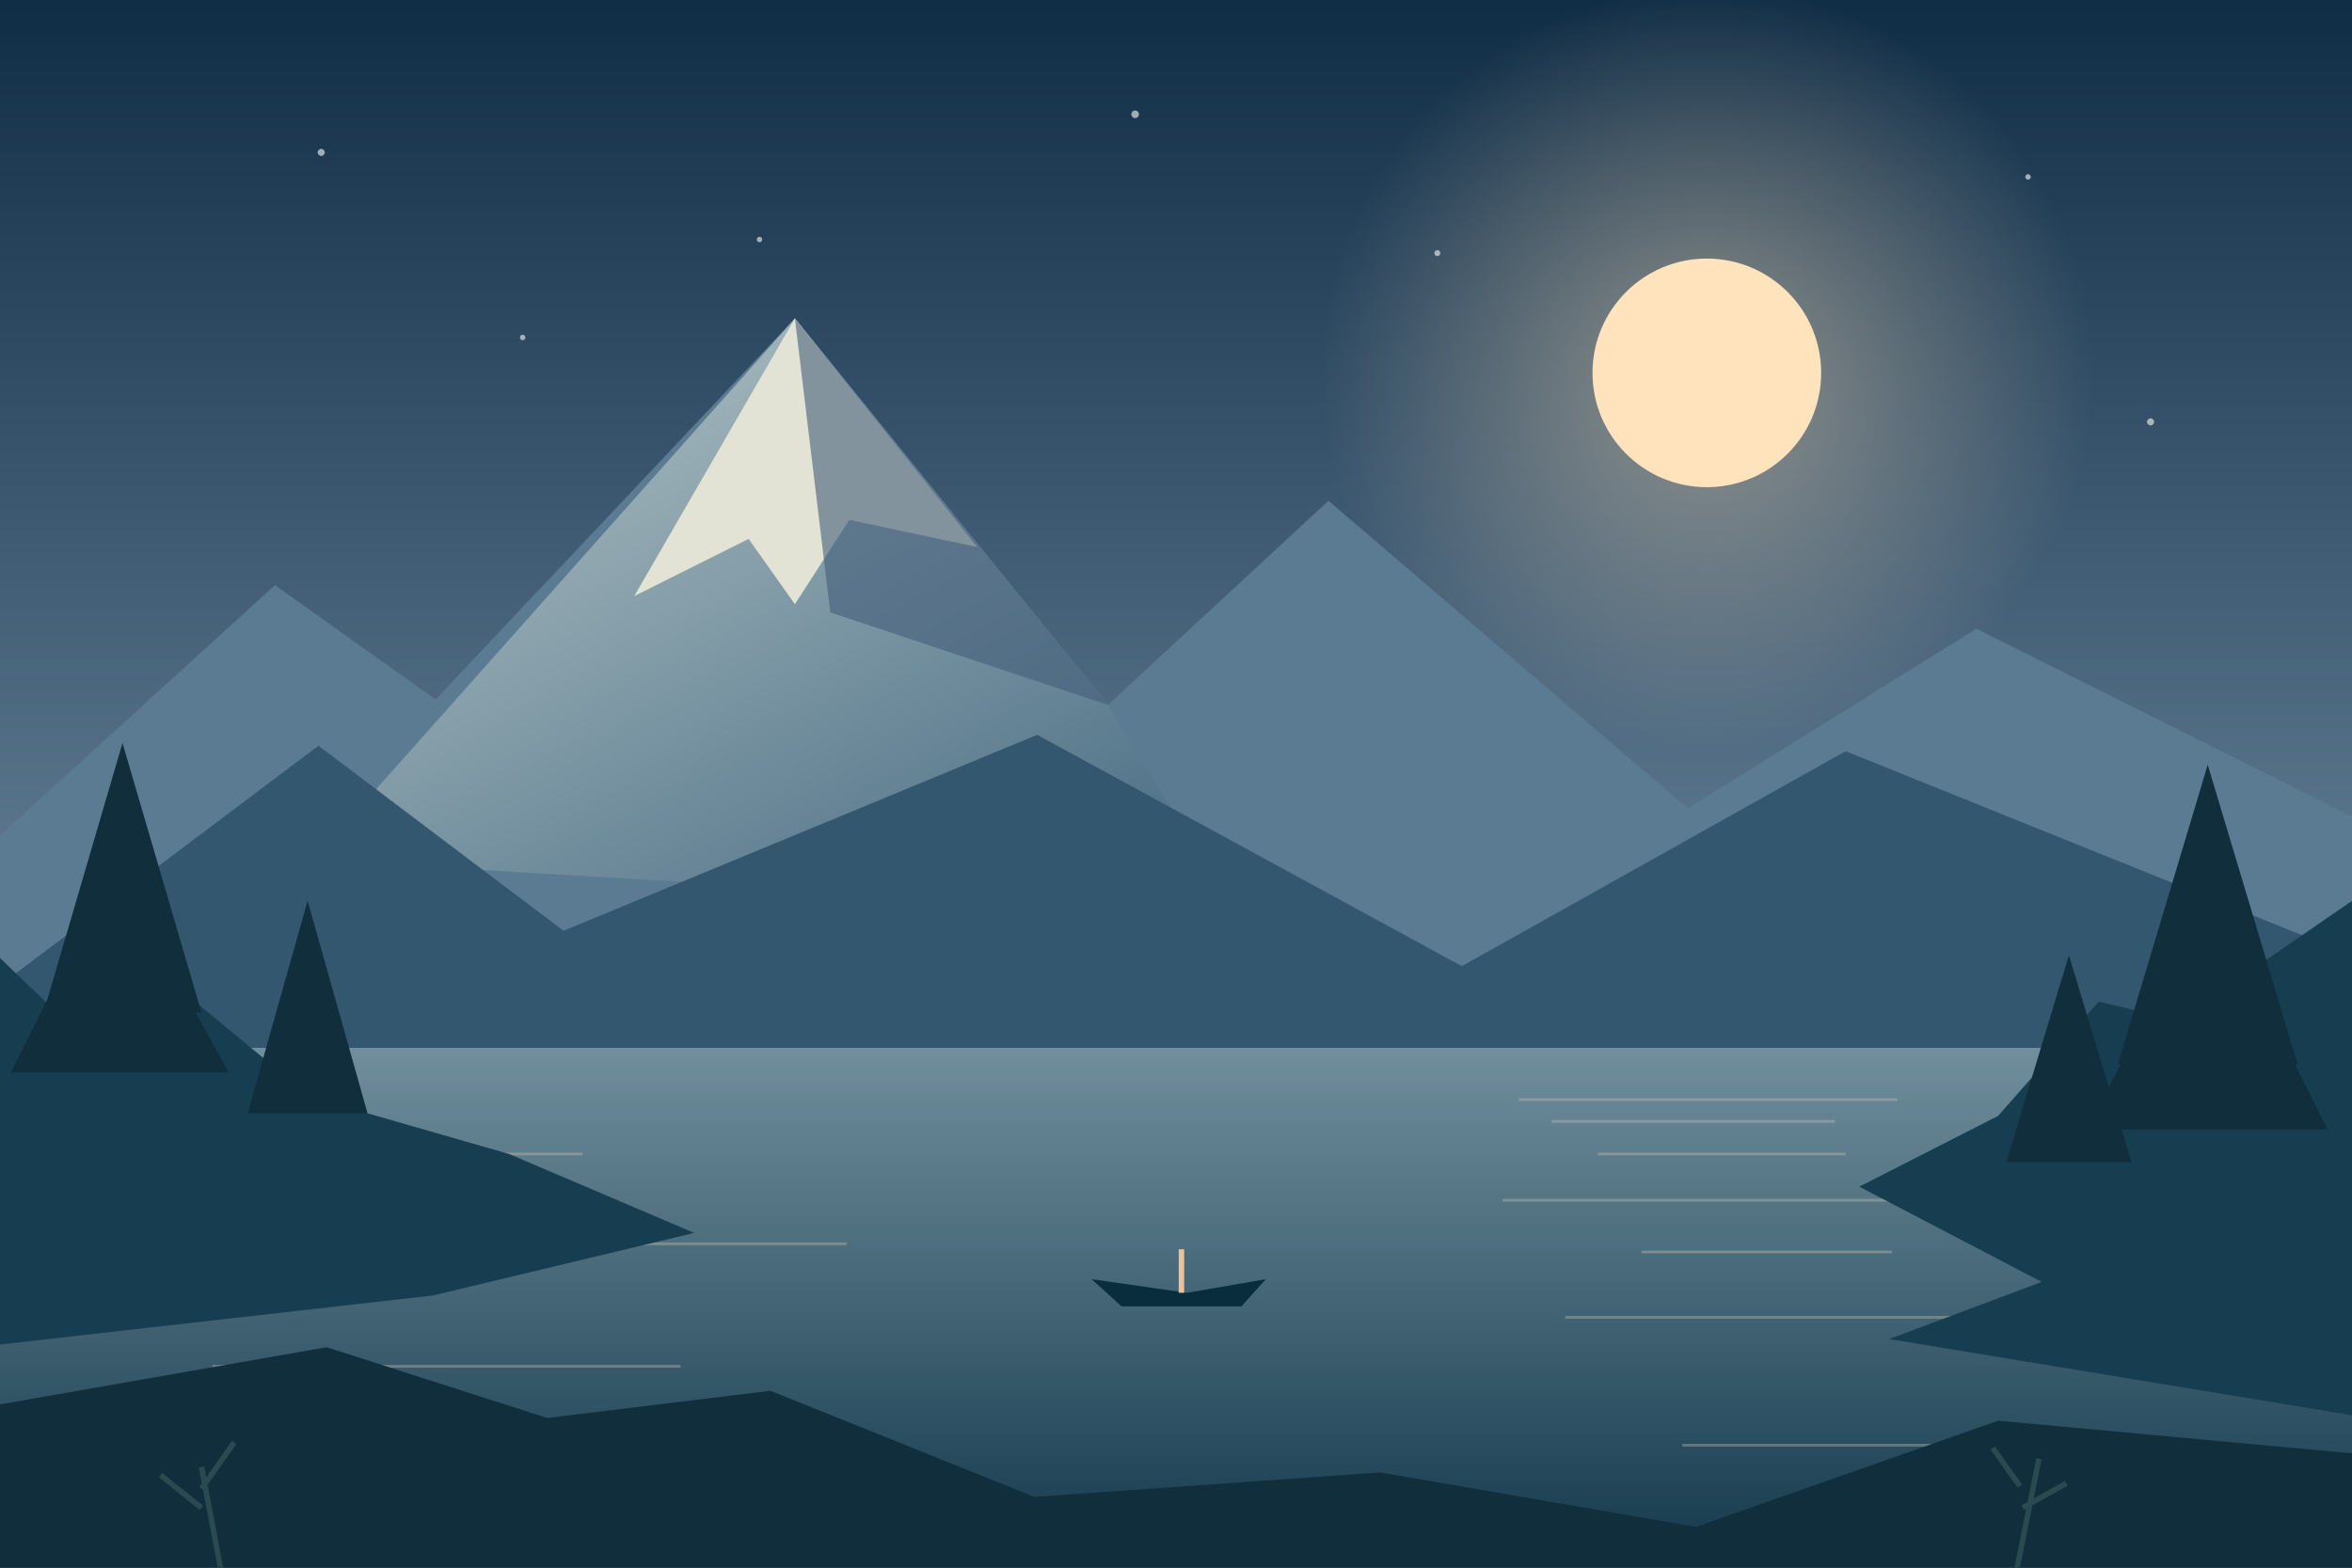
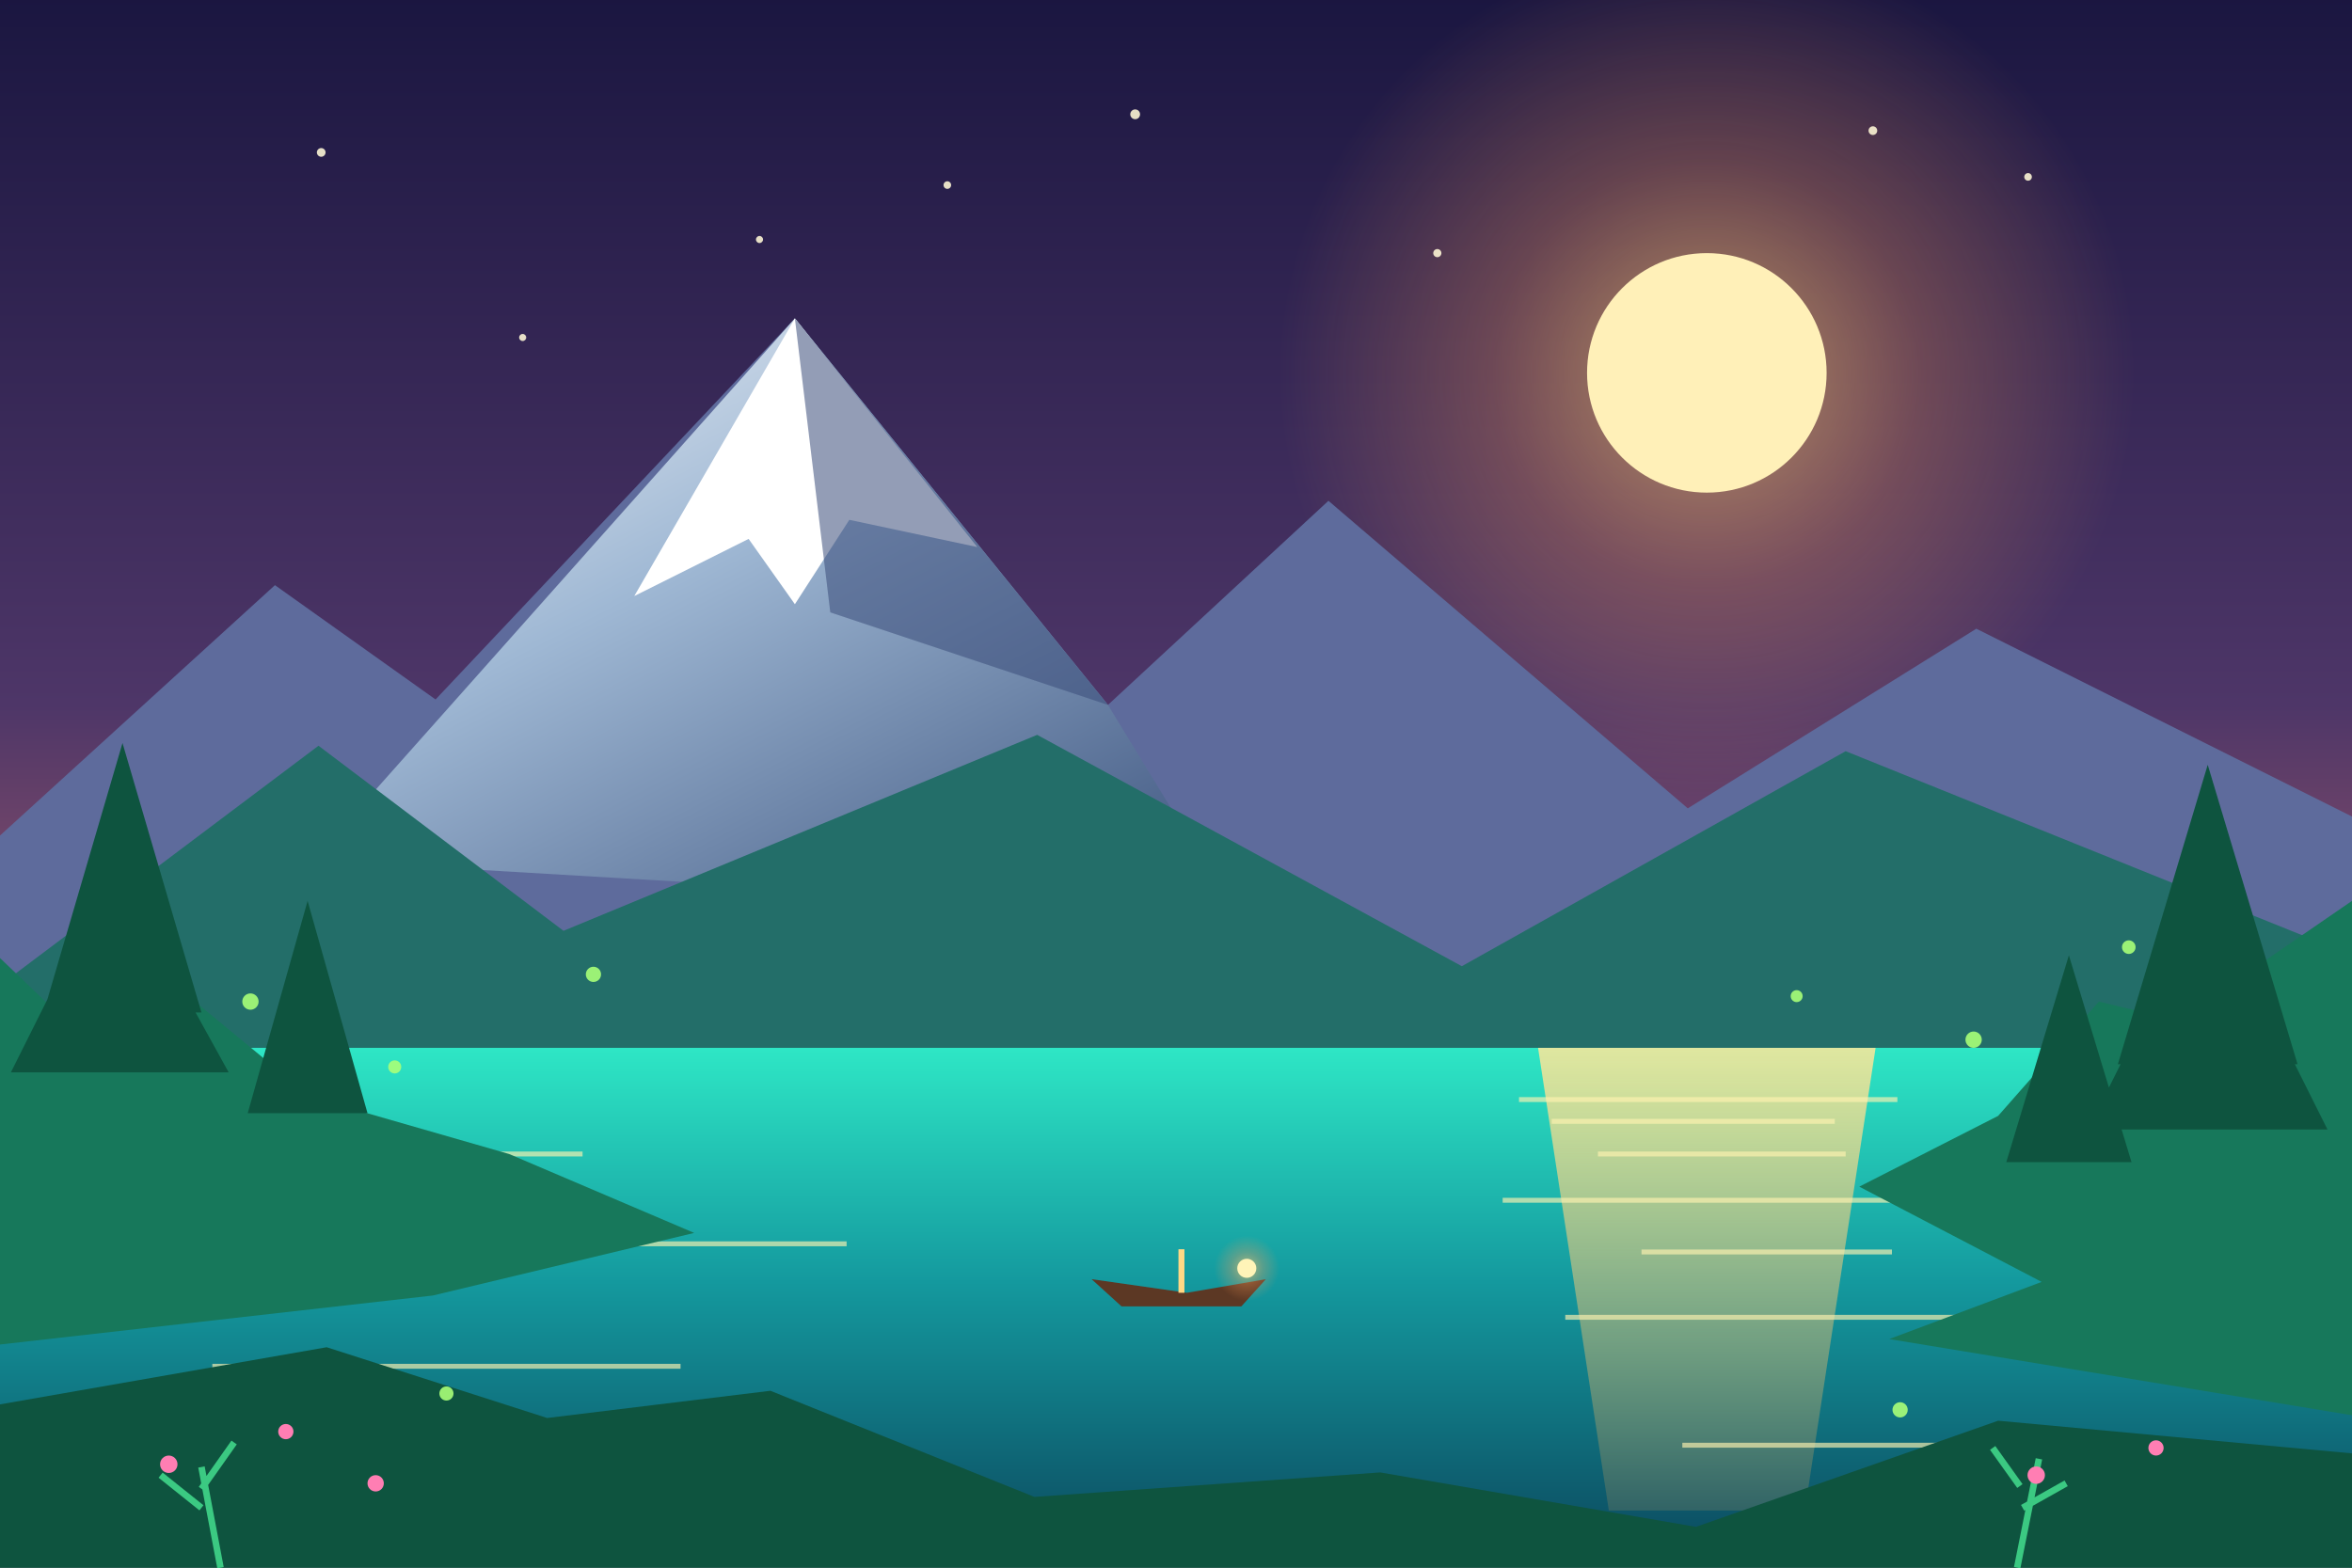
<svg xmlns="http://www.w3.org/2000/svg" viewBox="0 0 864 576">
  <defs>
    <linearGradient id="sky" x2="0" y2="1">
-       <stop stop-color="#102d46" />
-       <stop offset=".6" stop-color="#627d94" />
-       <stop offset="1" stop-color="#e4a994" />
+       <stop stop-color="#1a1640" />
+       <stop offset=".45" stop-color="#4e3668" />
+       <stop offset=".78" stop-color="#c96b6b" />
+       <stop offset="1" stop-color="#ffbe76" />
    </linearGradient>
    <linearGradient id="water" x2="0" y2="1">
-       <stop stop-color="#708e9c" />
-       <stop offset="1" stop-color="#14394c" />
+       <stop stop-color="#2ee6c5" />
+       <stop offset=".45" stop-color="#14999e" />
+       <stop offset="1" stop-color="#0b465c" />
    </linearGradient>
    <linearGradient id="peak" x2=".8" y2="1">
-       <stop stop-color="#bac9ca" />
-       <stop offset="1" stop-color="#4e7187" />
+       <stop stop-color="#f5f7fa" />
+       <stop offset=".45" stop-color="#9fb8d4" />
+       <stop offset="1" stop-color="#485f88" />
    </linearGradient>
    <radialGradient id="glow">
-       <stop stop-color="#ffe2bc" stop-opacity=".45" />
-       <stop offset="1" stop-color="#ffe2bc" stop-opacity="0" />
+       <stop stop-color="#ffd875" stop-opacity=".65" />
+       <stop offset=".5" stop-color="#ff9f59" stop-opacity=".28" />
+       <stop offset="1" stop-color="#ff9f59" stop-opacity="0" />
    </radialGradient>
+     <linearGradient id="moonReflect" x2="0" y2="1">
+       <stop stop-color="#ffe799" stop-opacity=".85" />
+       <stop offset="1" stop-color="#ffae52" stop-opacity=".15" />
+     </linearGradient>
  </defs>
  <path fill="url(#sky)" d="M0 0h864v576H0z" />
-   <circle cx="627" cy="137" r="142" fill="url(#glow)" />
-   <circle cx="627" cy="137" r="42" fill="#ffe3bd" />
-   <g fill="#e5ece5" opacity=".65">
-     <circle cx="118" cy="56" r="1.3" />
-     <circle cx="279" cy="88" r="1" />
-     <circle cx="417" cy="42" r="1.4" />
-     <circle cx="745" cy="65" r="1" />
-     <circle cx="528" cy="93" r="1.1" />
-     <circle cx="192" cy="124" r="1" />
-     <circle cx="790" cy="155" r="1.3" />
+   <circle cx="627" cy="137" r="158" fill="url(#glow)" />
+   <circle cx="627" cy="137" r="44" fill="#fff0b8" />
+   <g fill="#fff8d6" opacity=".88">
+     <circle cx="118" cy="56" r="1.6" />
+     <circle cx="279" cy="88" r="1.3" />
+     <circle cx="417" cy="42" r="1.8" />
+     <circle cx="745" cy="65" r="1.4" />
+     <circle cx="528" cy="93" r="1.5" />
+     <circle cx="192" cy="124" r="1.3" />
+     <circle cx="348" cy="68" r="1.4" />
+     <circle cx="688" cy="48" r="1.6" />
  </g>
-   <path d="M0 307 101 215 160 257 292 117 407 259 488 184 620 297 726 231 864 300V420H0Z" fill="#5a7b91" />
+   <path d="M0 307 101 215 160 257 292 117 407 259 488 184 620 297 726 231 864 300V420H0z" fill="#5e6b9c" />
  <path d="m115 316 177-199 115 142 47 77Z" fill="url(#peak)" />
-   <path d="m292 117-59 102 42-21 17 24 20-31 47 10Z" fill="#e2e3d5" />
-   <path d="m292 117 13 108 102 34Z" fill="#425e79" opacity=".6" />
-   <path d="M0 362 117 274 207 342 381 270 537 355 678 276 864 351V437H0Z" fill="#32576e" />
-   <path d="M0 385h864v191H0Z" fill="url(#water)" />
-   <g fill="none" stroke="#d4c7b0" opacity=".35">
+   <path d="m292 117-59 102 42-21 17 24 20-31 47 10Z" fill="#ffffff" />
+   <path d="m292 117 13 108 102 34Z" fill="#3b4d7a" opacity=".55" />
+   <path d="M0 362 117 274 207 342 381 270 537 355 678 276 864 351V437H0z" fill="#236e69" />
+   <path d="M0 385h864v191H0z" fill="url(#water)" />
+   <path d="M565 385h124l-26 170H591Z" fill="url(#moonReflect)" />
+   <g fill="none" stroke="#fff3b0" opacity=".65" stroke-width="1.8">
    <path d="M558 404h139m-127 8h104m-87 12h91m-126 17h151m-100 19h92m-120 24h161" />
    <path d="M98 424h116m-51 33h148m-233 45h172m368 29h168" />
  </g>
-   <path d="M0 352 24 375 68 365 114 403 187 424 255 453 159 476 0 494Z" fill="#173e50" />
-   <path d="M864 331 800 375 771 368 734 410 683 436 750 471 694 492 864 520Z" fill="#173e50" />
-   <g fill="#102e3b">
+   <path d="M0 352 24 375 68 365 114 403 187 424 255 453 159 476 0 494Z" fill="#17785b" />
+   <path d="M864 331 800 375 771 368 734 410 683 436 750 471 694 492 864 520Z" fill="#17785b" />
+   <g fill="#0e543f">
    <path d="m45 273-29 99h58Zm-3 45-38 76h80ZM113 331l-22 78h44ZM811 281l-33 110h66Zm0 46-44 88h88ZM760 351l-23 76h46Z" />
    <path d="M0 516 120 495 201 521 283 511 380 550 507 541 623 561 734 522 864 534V576H0Z" />
  </g>
-   <g stroke="#294a51" stroke-width="2">
+   <g stroke="#3bc982" stroke-width="2.4">
    <path d="m81 576-7-37m0 15-15-12m15 5 12-17m655 46 8-40m-6 18 16-9m-17 1-10-14" />
  </g>
-   <path d="m401 470 35 5 29-5-9 10h-44Z" fill="#0a2d3e" />
-   <path d="M434 459v16" stroke="#e9c2a0" stroke-width="2" />
+   <g fill="#a8ff78" opacity=".9">
+     <circle cx="92" cy="368" r="3" />
+     <circle cx="145" cy="392" r="2.4" />
+     <circle cx="218" cy="358" r="2.8" />
+     <circle cx="725" cy="382" r="3" />
+     <circle cx="782" cy="348" r="2.5" />
+     <circle cx="660" cy="366" r="2.2" />
+     <circle cx="164" cy="512" r="2.6" />
+     <circle cx="698" cy="518" r="2.8" />
+   </g>
+   <g fill="#ff7eb3">
+     <circle cx="62" cy="538" r="3.2" />
+     <circle cx="105" cy="526" r="2.8" />
+     <circle cx="138" cy="545" r="3" />
+     <circle cx="748" cy="542" r="3.2" />
+     <circle cx="792" cy="532" r="2.8" />
+   </g>
+   <path d="m401 470 35 5 29-5-9 10h-44Z" fill="#5c3824" />
+   <path d="M434 459v16" stroke="#ffd885" stroke-width="2.2" />
+   <circle cx="458" cy="466" r="12" fill="url(#glow)" />
+   <circle cx="458" cy="466" r="3.5" fill="#fff4b8" />
</svg>
